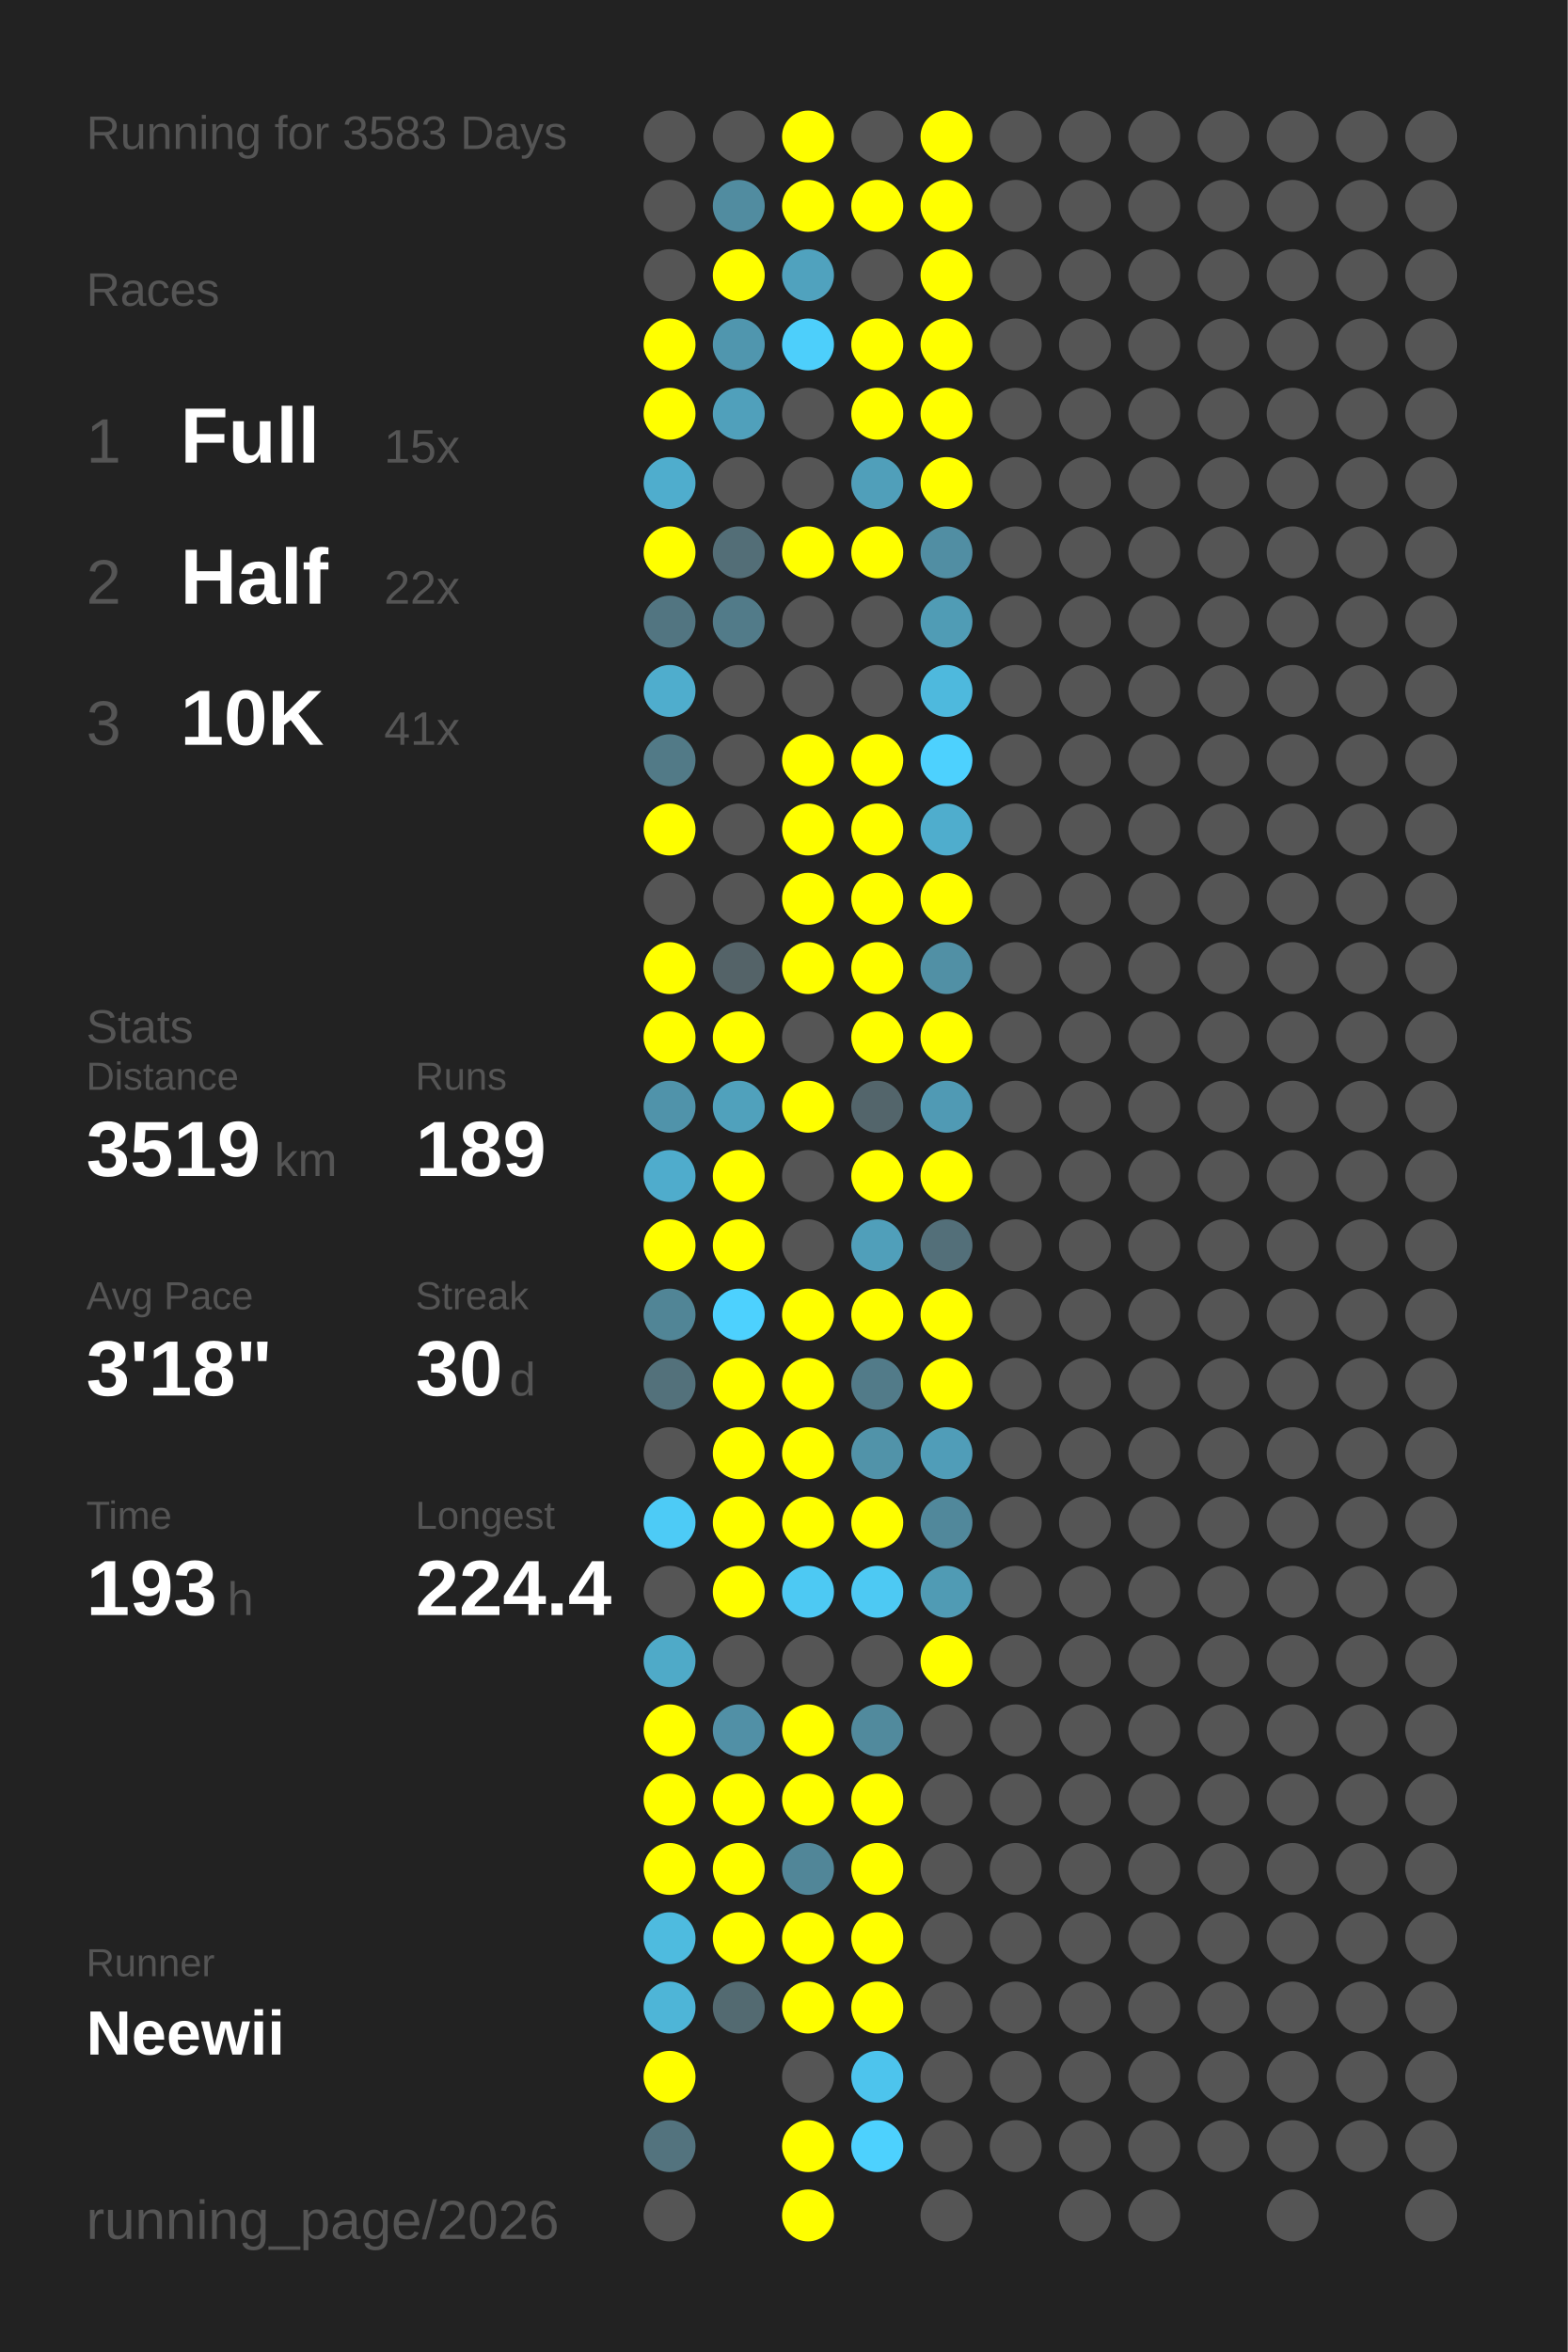
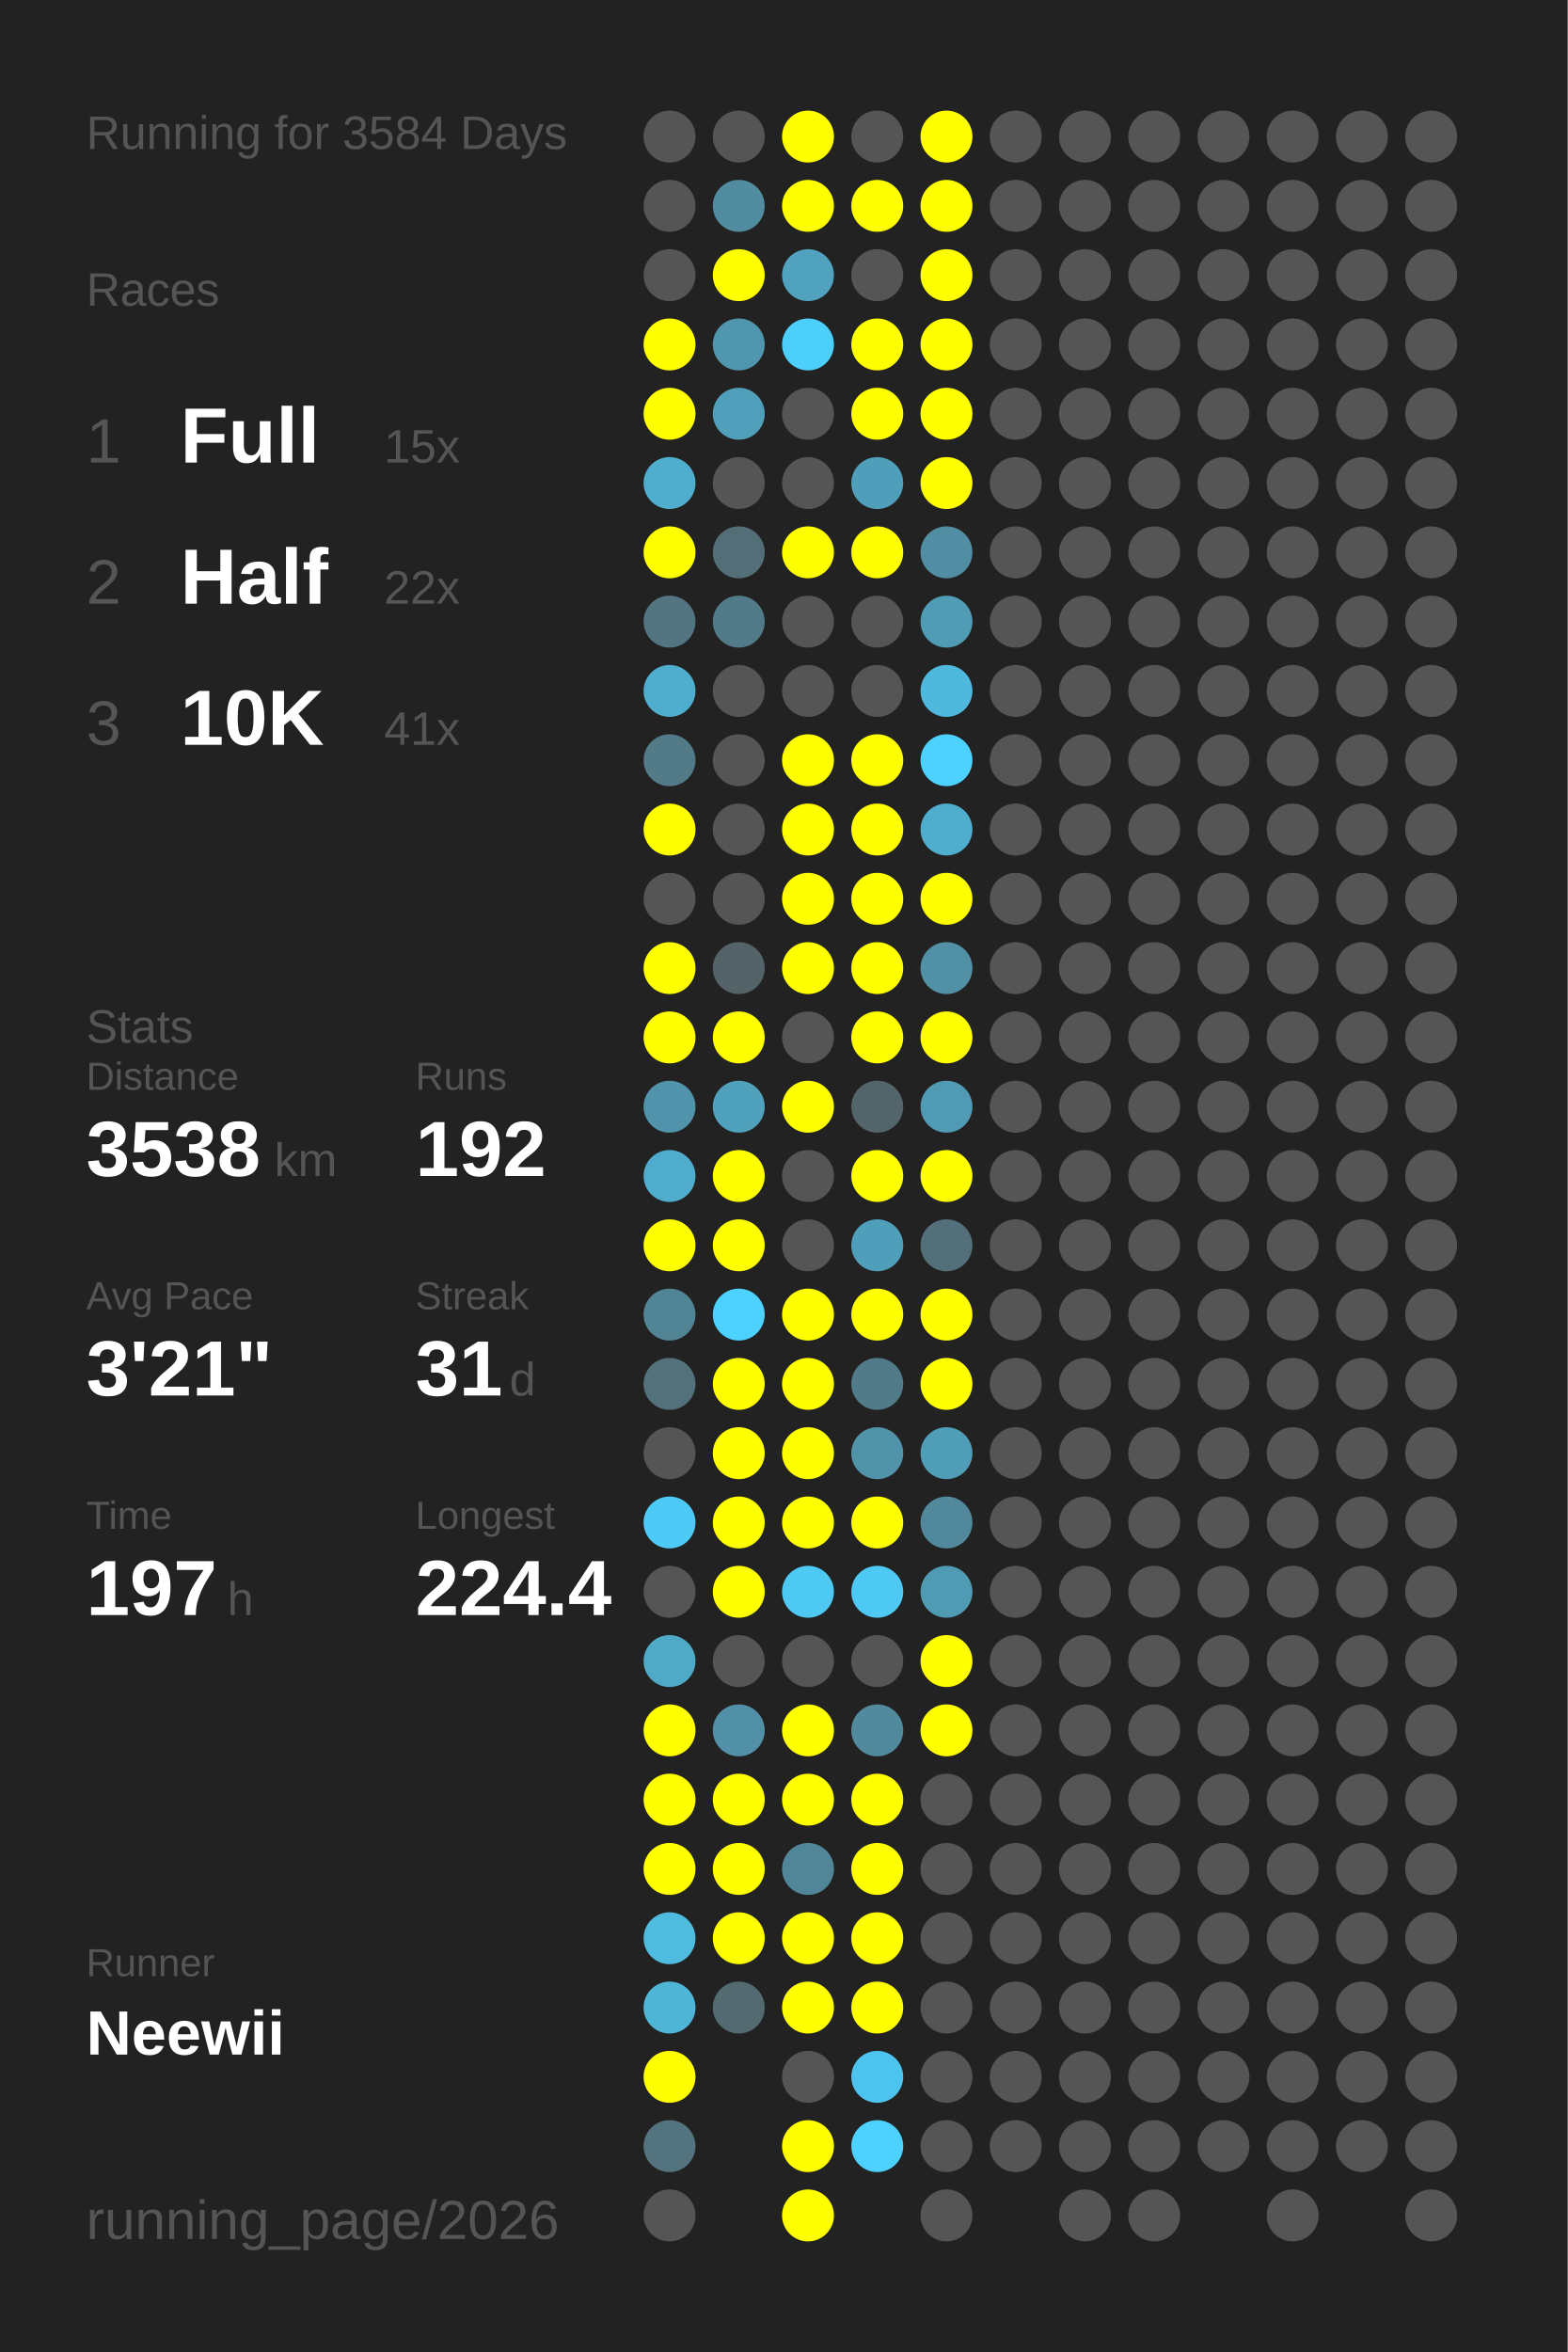
<svg xmlns="http://www.w3.org/2000/svg" baseProfile="full" height="300mm" version="1.1" viewBox="0,0,200,300" width="200mm">
  <defs />
  <rect fill="#222222" height="300" width="200" x="0" y="0" />
-   <text fill="#555555" style="font-size:6px; font-family:Arial;" x="11" y="19">Running for 3583 Days</text>
+   <text fill="#555555" style="font-size:6px; font-family:Arial;" x="11" y="19">Running for 3584 Days</text>
  <text fill="#555555" style="font-size:6px; font-family:Arial;" x="11" y="39">Races</text>
  <text fill="#555555" style="font-size:8px; font-family:Arial;" x="11" y="59">1</text>
  <text fill="#FFFFFF" style="font-size:10px; font-family:Arial; font-weight:bold;" x="23" y="59">Full</text>
  <text fill="#555555" style="font-size:6px; font-family:Arial;" x="49" y="59">15x</text>
  <text fill="#555555" style="font-size:8px; font-family:Arial;" x="11" y="77">2</text>
  <text fill="#FFFFFF" style="font-size:10px; font-family:Arial; font-weight:bold;" x="23" y="77">Half</text>
  <text fill="#555555" style="font-size:6px; font-family:Arial;" x="49" y="77">22x</text>
  <text fill="#555555" style="font-size:8px; font-family:Arial;" x="11" y="95">3</text>
  <text fill="#FFFFFF" style="font-size:10px; font-family:Arial; font-weight:bold;" x="23" y="95">10K</text>
  <text fill="#555555" style="font-size:6px; font-family:Arial;" x="49" y="95">41x</text>
  <text fill="#555555" style="font-size:6px; font-family:Arial;" x="11" y="133">Stats</text>
  <text fill="#555555" style="font-size:5px; font-family:Arial;" x="11" y="139">Distance</text>
-   <text fill="#FFFFFF" style="font-size:10px; font-family:Arial; font-weight:bold;" x="11" y="150">3519</text>
+   <text fill="#FFFFFF" style="font-size:10px; font-family:Arial; font-weight:bold;" x="11" y="150">3538</text>
  <text fill="#555555" style="font-size:6px; font-family:Arial;" x="35" y="150">km</text>
  <text fill="#555555" style="font-size:5px; font-family:Arial;" x="53" y="139">Runs</text>
-   <text fill="#FFFFFF" style="font-size:10px; font-family:Arial; font-weight:bold;" x="53" y="150">189</text>
+   <text fill="#FFFFFF" style="font-size:10px; font-family:Arial; font-weight:bold;" x="53" y="150">192</text>
  <text fill="#555555" style="font-size:5px; font-family:Arial;" x="11" y="167">Avg Pace</text>
-   <text fill="#FFFFFF" style="font-size:10px; font-family:Arial; font-weight:bold;" x="11" y="178">3'18"</text>
+   <text fill="#FFFFFF" style="font-size:10px; font-family:Arial; font-weight:bold;" x="11" y="178">3'21"</text>
  <text fill="#555555" style="font-size:5px; font-family:Arial;" x="53" y="167">Streak</text>
-   <text fill="#FFFFFF" style="font-size:10px; font-family:Arial; font-weight:bold;" x="53" y="178">30</text>
+   <text fill="#FFFFFF" style="font-size:10px; font-family:Arial; font-weight:bold;" x="53" y="178">31</text>
  <text fill="#555555" style="font-size:6px; font-family:Arial;" x="65" y="178">d</text>
  <text fill="#555555" style="font-size:5px; font-family:Arial;" x="11" y="195">Time</text>
-   <text fill="#FFFFFF" style="font-size:10px; font-family:Arial; font-weight:bold;" x="11" y="206">193</text>
+   <text fill="#FFFFFF" style="font-size:10px; font-family:Arial; font-weight:bold;" x="11" y="206">197</text>
  <text fill="#555555" style="font-size:6px; font-family:Arial;" x="29" y="206">h</text>
  <text fill="#555555" style="font-size:5px; font-family:Arial;" x="53" y="195">Longest</text>
  <text fill="#FFFFFF" style="font-size:10px; font-family:Arial; font-weight:bold;" x="53" y="206">224.4</text>
  <text fill="#555555" style="font-size:5px; font-family:Arial;" x="11" y="252.065">Runner</text>
  <text fill="#FFFFFF" style="font-size:8px; font-family:Arial; font-weight:bold;" x="11" y="262.065">Neewii</text>
  <text fill="#555555" style="font-size:7px; font-family:Arial;" x="11" y="285.581">running_page/2026</text>
  <circle cx="85.417" cy="17.419" fill="#555555" r="3.312" />
  <circle cx="85.417" cy="26.258" fill="#555555" r="3.312" />
  <circle cx="85.417" cy="35.097" fill="#555555" r="3.312" />
  <circle cx="85.417" cy="43.935" fill="#FFFF00" r="3.312" />
  <circle cx="85.417" cy="52.774" fill="#FFFF00" r="3.312" />
  <circle cx="85.417" cy="61.613" fill="#4fadcd" r="3.312" />
  <circle cx="85.417" cy="70.452" fill="#FFFF00" r="3.312" />
  <circle cx="85.417" cy="79.29" fill="#527581" r="3.312" />
  <circle cx="85.417" cy="88.129" fill="#4fadcd" r="3.312" />
  <circle cx="85.417" cy="96.968" fill="#527a87" r="3.312" />
  <circle cx="85.417" cy="105.806" fill="#FFFF00" r="3.312" />
  <circle cx="85.417" cy="114.645" fill="#555555" r="3.312" />
  <circle cx="85.417" cy="123.484" fill="#FFFF00" r="3.312" />
  <circle cx="85.417" cy="132.323" fill="#FFFF00" r="3.312" />
  <circle cx="85.417" cy="141.161" fill="#5093aa" r="3.312" />
  <circle cx="85.417" cy="150" fill="#4faccc" r="3.312" />
  <circle cx="85.417" cy="158.839" fill="#FFFF00" r="3.312" />
  <circle cx="85.417" cy="167.677" fill="#518596" r="3.312" />
  <circle cx="85.417" cy="176.516" fill="#53717b" r="3.312" />
  <circle cx="85.417" cy="185.355" fill="#555555" r="3.312" />
  <circle cx="85.417" cy="194.194" fill="#4dcbf6" r="3.312" />
  <circle cx="85.417" cy="203.032" fill="#555555" r="3.312" />
  <circle cx="85.417" cy="211.871" fill="#4faac8" r="3.312" />
  <circle cx="85.417" cy="220.71" fill="#FFFF00" r="3.312" />
  <circle cx="85.417" cy="229.548" fill="#FFFF00" r="3.312" />
  <circle cx="85.417" cy="238.387" fill="#FFFF00" r="3.312" />
  <circle cx="85.417" cy="247.226" fill="#4ebbdf" r="3.312" />
  <circle cx="85.417" cy="256.065" fill="#4eb5d7" r="3.312" />
  <circle cx="85.417" cy="264.903" fill="#FFFF00" r="3.312" />
  <circle cx="85.417" cy="273.742" fill="#53737e" r="3.312" />
  <circle cx="85.417" cy="282.581" fill="#555555" r="3.312" />
  <circle cx="94.25" cy="17.419" fill="#555555" r="3.312" />
  <circle cx="94.25" cy="26.258" fill="#518ca0" r="3.312" />
  <circle cx="94.25" cy="35.097" fill="#FFFF00" r="3.312" />
  <circle cx="94.25" cy="43.935" fill="#5096ae" r="3.312" />
  <circle cx="94.25" cy="52.774" fill="#50a0bb" r="3.312" />
  <circle cx="94.25" cy="61.613" fill="#555555" r="3.312" />
  <circle cx="94.25" cy="70.452" fill="#536e77" r="3.312" />
  <circle cx="94.25" cy="79.29" fill="#527b89" r="3.312" />
  <circle cx="94.25" cy="88.129" fill="#555555" r="3.312" />
  <circle cx="94.25" cy="96.968" fill="#555555" r="3.312" />
  <circle cx="94.25" cy="105.806" fill="#555555" r="3.312" />
  <circle cx="94.25" cy="114.645" fill="#555555" r="3.312" />
  <circle cx="94.25" cy="123.484" fill="#546368" r="3.312" />
  <circle cx="94.25" cy="132.323" fill="#FFFF00" r="3.312" />
  <circle cx="94.25" cy="141.161" fill="#50a1bc" r="3.312" />
  <circle cx="94.25" cy="150" fill="#FFFF00" r="3.312" />
  <circle cx="94.25" cy="158.839" fill="#FFFF00" r="3.312" />
  <circle cx="94.25" cy="167.677" fill="#4dd1fe" r="3.312" />
  <circle cx="94.25" cy="176.516" fill="#FFFF00" r="3.312" />
  <circle cx="94.25" cy="185.355" fill="#FFFF00" r="3.312" />
  <circle cx="94.25" cy="194.194" fill="#FFFF00" r="3.312" />
  <circle cx="94.25" cy="203.032" fill="#FFFF00" r="3.312" />
  <circle cx="94.25" cy="211.871" fill="#555555" r="3.312" />
  <circle cx="94.25" cy="220.71" fill="#5190a6" r="3.312" />
  <circle cx="94.25" cy="229.548" fill="#FFFF00" r="3.312" />
  <circle cx="94.25" cy="238.387" fill="#FFFF00" r="3.312" />
  <circle cx="94.25" cy="247.226" fill="#FFFF00" r="3.312" />
  <circle cx="94.25" cy="256.065" fill="#536a71" r="3.312" />
  <circle cx="103.083" cy="17.419" fill="#FFFF00" r="3.312" />
  <circle cx="103.083" cy="26.258" fill="#FFFF00" r="3.312" />
  <circle cx="103.083" cy="35.097" fill="#50a2be" r="3.312" />
  <circle cx="103.083" cy="43.935" fill="#4dcffb" r="3.312" />
  <circle cx="103.083" cy="52.774" fill="#555555" r="3.312" />
  <circle cx="103.083" cy="61.613" fill="#555555" r="3.312" />
  <circle cx="103.083" cy="70.452" fill="#FFFF00" r="3.312" />
  <circle cx="103.083" cy="79.29" fill="#555555" r="3.312" />
  <circle cx="103.083" cy="88.129" fill="#555555" r="3.312" />
  <circle cx="103.083" cy="96.968" fill="#FFFF00" r="3.312" />
  <circle cx="103.083" cy="105.806" fill="#FFFF00" r="3.312" />
  <circle cx="103.083" cy="114.645" fill="#FFFF00" r="3.312" />
  <circle cx="103.083" cy="123.484" fill="#FFFF00" r="3.312" />
  <circle cx="103.083" cy="132.323" fill="#555555" r="3.312" />
  <circle cx="103.083" cy="141.161" fill="#FFFF00" r="3.312" />
  <circle cx="103.083" cy="150" fill="#555555" r="3.312" />
  <circle cx="103.083" cy="158.839" fill="#555555" r="3.312" />
  <circle cx="103.083" cy="167.677" fill="#FFFF00" r="3.312" />
  <circle cx="103.083" cy="176.516" fill="#FFFF00" r="3.312" />
  <circle cx="103.083" cy="185.355" fill="#FFFF00" r="3.312" />
  <circle cx="103.083" cy="194.194" fill="#FFFF00" r="3.312" />
  <circle cx="103.083" cy="203.032" fill="#4dc9f3" r="3.312" />
  <circle cx="103.083" cy="211.871" fill="#555555" r="3.312" />
  <circle cx="103.083" cy="220.71" fill="#FFFF00" r="3.312" />
  <circle cx="103.083" cy="229.548" fill="#FFFF00" r="3.312" />
  <circle cx="103.083" cy="238.387" fill="#518698" r="3.312" />
  <circle cx="103.083" cy="247.226" fill="#FFFF00" r="3.312" />
  <circle cx="103.083" cy="256.065" fill="#FFFF00" r="3.312" />
  <circle cx="103.083" cy="264.903" fill="#555555" r="3.312" />
  <circle cx="103.083" cy="273.742" fill="#FFFF00" r="3.312" />
  <circle cx="103.083" cy="282.581" fill="#FFFF00" r="3.312" />
  <circle cx="111.917" cy="17.419" fill="#555555" r="3.312" />
  <circle cx="111.917" cy="26.258" fill="#FFFF00" r="3.312" />
  <circle cx="111.917" cy="35.097" fill="#555555" r="3.312" />
  <circle cx="111.917" cy="43.935" fill="#FFFF00" r="3.312" />
  <circle cx="111.917" cy="52.774" fill="#FFFF00" r="3.312" />
  <circle cx="111.917" cy="61.613" fill="#509fba" r="3.312" />
  <circle cx="111.917" cy="70.452" fill="#FFFF00" r="3.312" />
  <circle cx="111.917" cy="79.29" fill="#555555" r="3.312" />
  <circle cx="111.917" cy="88.129" fill="#555555" r="3.312" />
  <circle cx="111.917" cy="96.968" fill="#FFFF00" r="3.312" />
  <circle cx="111.917" cy="105.806" fill="#FFFF00" r="3.312" />
  <circle cx="111.917" cy="114.645" fill="#FFFF00" r="3.312" />
  <circle cx="111.917" cy="123.484" fill="#FFFF00" r="3.312" />
  <circle cx="111.917" cy="132.323" fill="#FFFF00" r="3.312" />
  <circle cx="111.917" cy="141.161" fill="#53656b" r="3.312" />
  <circle cx="111.917" cy="150" fill="#FFFF00" r="3.312" />
  <circle cx="111.917" cy="158.839" fill="#509fba" r="3.312" />
  <circle cx="111.917" cy="167.677" fill="#FFFF00" r="3.312" />
  <circle cx="111.917" cy="176.516" fill="#527b89" r="3.312" />
  <circle cx="111.917" cy="185.355" fill="#5193a9" r="3.312" />
  <circle cx="111.917" cy="194.194" fill="#FFFF00" r="3.312" />
  <circle cx="111.917" cy="203.032" fill="#4dc9f3" r="3.312" />
  <circle cx="111.917" cy="211.871" fill="#555555" r="3.312" />
  <circle cx="111.917" cy="220.71" fill="#518a9d" r="3.312" />
  <circle cx="111.917" cy="229.548" fill="#FFFF00" r="3.312" />
  <circle cx="111.917" cy="238.387" fill="#FFFF00" r="3.312" />
  <circle cx="111.917" cy="247.226" fill="#FFFF00" r="3.312" />
  <circle cx="111.917" cy="256.065" fill="#FFFF00" r="3.312" />
  <circle cx="111.917" cy="264.903" fill="#4dc4ed" r="3.312" />
  <circle cx="111.917" cy="273.742" fill="#4dd1fe" r="3.312" />
  <circle cx="120.75" cy="17.419" fill="#FFFF00" r="3.312" />
  <circle cx="120.75" cy="26.258" fill="#FFFF00" r="3.312" />
  <circle cx="120.75" cy="35.097" fill="#FFFF00" r="3.312" />
  <circle cx="120.75" cy="43.935" fill="#FFFF00" r="3.312" />
  <circle cx="120.75" cy="52.774" fill="#FFFF00" r="3.312" />
  <circle cx="120.75" cy="61.613" fill="#FFFF00" r="3.312" />
  <circle cx="120.75" cy="70.452" fill="#518ea3" r="3.312" />
  <circle cx="120.75" cy="79.29" fill="#509cb5" r="3.312" />
  <circle cx="120.75" cy="88.129" fill="#4eb9dd" r="3.312" />
  <circle cx="120.75" cy="96.968" fill="#4dd1fe" r="3.312" />
  <circle cx="120.75" cy="105.806" fill="#4fadcd" r="3.312" />
  <circle cx="120.75" cy="114.645" fill="#FFFF00" r="3.312" />
  <circle cx="120.75" cy="123.484" fill="#5190a5" r="3.312" />
  <circle cx="120.75" cy="132.323" fill="#FFFF00" r="3.312" />
  <circle cx="120.75" cy="141.161" fill="#509ab4" r="3.312" />
  <circle cx="120.75" cy="150" fill="#FFFF00" r="3.312" />
  <circle cx="120.75" cy="158.839" fill="#536f79" r="3.312" />
  <circle cx="120.75" cy="167.677" fill="#FFFF00" r="3.312" />
  <circle cx="120.75" cy="176.516" fill="#FFFF00" r="3.312" />
  <circle cx="120.75" cy="185.355" fill="#509db8" r="3.312" />
  <circle cx="120.75" cy="194.194" fill="#51889b" r="3.312" />
  <circle cx="120.75" cy="203.032" fill="#509bb4" r="3.312" />
  <circle cx="120.75" cy="211.871" fill="#FFFF00" r="3.312" />
-   <circle cx="120.75" cy="220.71" fill="#555555" r="3.312" />
+   <circle cx="120.75" cy="220.71" fill="#FFFF00" r="3.312" />
  <circle cx="120.75" cy="229.548" fill="#555555" r="3.312" />
  <circle cx="120.75" cy="238.387" fill="#555555" r="3.312" />
  <circle cx="120.75" cy="247.226" fill="#555555" r="3.312" />
  <circle cx="120.75" cy="256.065" fill="#555555" r="3.312" />
  <circle cx="120.75" cy="264.903" fill="#555555" r="3.312" />
  <circle cx="120.75" cy="273.742" fill="#555555" r="3.312" />
  <circle cx="120.75" cy="282.581" fill="#555555" r="3.312" />
  <circle cx="129.583" cy="17.419" fill="#555555" r="3.312" />
  <circle cx="129.583" cy="26.258" fill="#555555" r="3.312" />
  <circle cx="129.583" cy="35.097" fill="#555555" r="3.312" />
  <circle cx="129.583" cy="43.935" fill="#555555" r="3.312" />
  <circle cx="129.583" cy="52.774" fill="#555555" r="3.312" />
  <circle cx="129.583" cy="61.613" fill="#555555" r="3.312" />
  <circle cx="129.583" cy="70.452" fill="#555555" r="3.312" />
  <circle cx="129.583" cy="79.29" fill="#555555" r="3.312" />
  <circle cx="129.583" cy="88.129" fill="#555555" r="3.312" />
  <circle cx="129.583" cy="96.968" fill="#555555" r="3.312" />
  <circle cx="129.583" cy="105.806" fill="#555555" r="3.312" />
  <circle cx="129.583" cy="114.645" fill="#555555" r="3.312" />
  <circle cx="129.583" cy="123.484" fill="#555555" r="3.312" />
  <circle cx="129.583" cy="132.323" fill="#555555" r="3.312" />
  <circle cx="129.583" cy="141.161" fill="#555555" r="3.312" />
  <circle cx="129.583" cy="150" fill="#555555" r="3.312" />
  <circle cx="129.583" cy="158.839" fill="#555555" r="3.312" />
  <circle cx="129.583" cy="167.677" fill="#555555" r="3.312" />
  <circle cx="129.583" cy="176.516" fill="#555555" r="3.312" />
  <circle cx="129.583" cy="185.355" fill="#555555" r="3.312" />
  <circle cx="129.583" cy="194.194" fill="#555555" r="3.312" />
  <circle cx="129.583" cy="203.032" fill="#555555" r="3.312" />
  <circle cx="129.583" cy="211.871" fill="#555555" r="3.312" />
  <circle cx="129.583" cy="220.71" fill="#555555" r="3.312" />
  <circle cx="129.583" cy="229.548" fill="#555555" r="3.312" />
  <circle cx="129.583" cy="238.387" fill="#555555" r="3.312" />
  <circle cx="129.583" cy="247.226" fill="#555555" r="3.312" />
  <circle cx="129.583" cy="256.065" fill="#555555" r="3.312" />
  <circle cx="129.583" cy="264.903" fill="#555555" r="3.312" />
  <circle cx="129.583" cy="273.742" fill="#555555" r="3.312" />
  <circle cx="138.417" cy="17.419" fill="#555555" r="3.312" />
  <circle cx="138.417" cy="26.258" fill="#555555" r="3.312" />
  <circle cx="138.417" cy="35.097" fill="#555555" r="3.312" />
  <circle cx="138.417" cy="43.935" fill="#555555" r="3.312" />
  <circle cx="138.417" cy="52.774" fill="#555555" r="3.312" />
  <circle cx="138.417" cy="61.613" fill="#555555" r="3.312" />
  <circle cx="138.417" cy="70.452" fill="#555555" r="3.312" />
  <circle cx="138.417" cy="79.29" fill="#555555" r="3.312" />
  <circle cx="138.417" cy="88.129" fill="#555555" r="3.312" />
  <circle cx="138.417" cy="96.968" fill="#555555" r="3.312" />
  <circle cx="138.417" cy="105.806" fill="#555555" r="3.312" />
  <circle cx="138.417" cy="114.645" fill="#555555" r="3.312" />
  <circle cx="138.417" cy="123.484" fill="#555555" r="3.312" />
  <circle cx="138.417" cy="132.323" fill="#555555" r="3.312" />
  <circle cx="138.417" cy="141.161" fill="#555555" r="3.312" />
  <circle cx="138.417" cy="150" fill="#555555" r="3.312" />
  <circle cx="138.417" cy="158.839" fill="#555555" r="3.312" />
  <circle cx="138.417" cy="167.677" fill="#555555" r="3.312" />
  <circle cx="138.417" cy="176.516" fill="#555555" r="3.312" />
  <circle cx="138.417" cy="185.355" fill="#555555" r="3.312" />
  <circle cx="138.417" cy="194.194" fill="#555555" r="3.312" />
  <circle cx="138.417" cy="203.032" fill="#555555" r="3.312" />
  <circle cx="138.417" cy="211.871" fill="#555555" r="3.312" />
  <circle cx="138.417" cy="220.71" fill="#555555" r="3.312" />
  <circle cx="138.417" cy="229.548" fill="#555555" r="3.312" />
  <circle cx="138.417" cy="238.387" fill="#555555" r="3.312" />
  <circle cx="138.417" cy="247.226" fill="#555555" r="3.312" />
  <circle cx="138.417" cy="256.065" fill="#555555" r="3.312" />
  <circle cx="138.417" cy="264.903" fill="#555555" r="3.312" />
  <circle cx="138.417" cy="273.742" fill="#555555" r="3.312" />
  <circle cx="138.417" cy="282.581" fill="#555555" r="3.312" />
  <circle cx="147.25" cy="17.419" fill="#555555" r="3.312" />
  <circle cx="147.25" cy="26.258" fill="#555555" r="3.312" />
  <circle cx="147.25" cy="35.097" fill="#555555" r="3.312" />
  <circle cx="147.25" cy="43.935" fill="#555555" r="3.312" />
  <circle cx="147.25" cy="52.774" fill="#555555" r="3.312" />
  <circle cx="147.25" cy="61.613" fill="#555555" r="3.312" />
  <circle cx="147.25" cy="70.452" fill="#555555" r="3.312" />
  <circle cx="147.25" cy="79.29" fill="#555555" r="3.312" />
  <circle cx="147.25" cy="88.129" fill="#555555" r="3.312" />
  <circle cx="147.25" cy="96.968" fill="#555555" r="3.312" />
  <circle cx="147.25" cy="105.806" fill="#555555" r="3.312" />
  <circle cx="147.25" cy="114.645" fill="#555555" r="3.312" />
  <circle cx="147.25" cy="123.484" fill="#555555" r="3.312" />
  <circle cx="147.25" cy="132.323" fill="#555555" r="3.312" />
  <circle cx="147.25" cy="141.161" fill="#555555" r="3.312" />
  <circle cx="147.25" cy="150" fill="#555555" r="3.312" />
  <circle cx="147.25" cy="158.839" fill="#555555" r="3.312" />
  <circle cx="147.25" cy="167.677" fill="#555555" r="3.312" />
  <circle cx="147.25" cy="176.516" fill="#555555" r="3.312" />
  <circle cx="147.25" cy="185.355" fill="#555555" r="3.312" />
  <circle cx="147.25" cy="194.194" fill="#555555" r="3.312" />
  <circle cx="147.25" cy="203.032" fill="#555555" r="3.312" />
  <circle cx="147.25" cy="211.871" fill="#555555" r="3.312" />
  <circle cx="147.25" cy="220.71" fill="#555555" r="3.312" />
  <circle cx="147.25" cy="229.548" fill="#555555" r="3.312" />
  <circle cx="147.25" cy="238.387" fill="#555555" r="3.312" />
  <circle cx="147.25" cy="247.226" fill="#555555" r="3.312" />
  <circle cx="147.25" cy="256.065" fill="#555555" r="3.312" />
  <circle cx="147.25" cy="264.903" fill="#555555" r="3.312" />
  <circle cx="147.25" cy="273.742" fill="#555555" r="3.312" />
  <circle cx="147.25" cy="282.581" fill="#555555" r="3.312" />
  <circle cx="156.083" cy="17.419" fill="#555555" r="3.312" />
  <circle cx="156.083" cy="26.258" fill="#555555" r="3.312" />
  <circle cx="156.083" cy="35.097" fill="#555555" r="3.312" />
  <circle cx="156.083" cy="43.935" fill="#555555" r="3.312" />
  <circle cx="156.083" cy="52.774" fill="#555555" r="3.312" />
  <circle cx="156.083" cy="61.613" fill="#555555" r="3.312" />
  <circle cx="156.083" cy="70.452" fill="#555555" r="3.312" />
  <circle cx="156.083" cy="79.29" fill="#555555" r="3.312" />
  <circle cx="156.083" cy="88.129" fill="#555555" r="3.312" />
  <circle cx="156.083" cy="96.968" fill="#555555" r="3.312" />
  <circle cx="156.083" cy="105.806" fill="#555555" r="3.312" />
  <circle cx="156.083" cy="114.645" fill="#555555" r="3.312" />
  <circle cx="156.083" cy="123.484" fill="#555555" r="3.312" />
  <circle cx="156.083" cy="132.323" fill="#555555" r="3.312" />
  <circle cx="156.083" cy="141.161" fill="#555555" r="3.312" />
  <circle cx="156.083" cy="150" fill="#555555" r="3.312" />
  <circle cx="156.083" cy="158.839" fill="#555555" r="3.312" />
  <circle cx="156.083" cy="167.677" fill="#555555" r="3.312" />
  <circle cx="156.083" cy="176.516" fill="#555555" r="3.312" />
  <circle cx="156.083" cy="185.355" fill="#555555" r="3.312" />
  <circle cx="156.083" cy="194.194" fill="#555555" r="3.312" />
  <circle cx="156.083" cy="203.032" fill="#555555" r="3.312" />
  <circle cx="156.083" cy="211.871" fill="#555555" r="3.312" />
  <circle cx="156.083" cy="220.71" fill="#555555" r="3.312" />
  <circle cx="156.083" cy="229.548" fill="#555555" r="3.312" />
  <circle cx="156.083" cy="238.387" fill="#555555" r="3.312" />
  <circle cx="156.083" cy="247.226" fill="#555555" r="3.312" />
  <circle cx="156.083" cy="256.065" fill="#555555" r="3.312" />
  <circle cx="156.083" cy="264.903" fill="#555555" r="3.312" />
  <circle cx="156.083" cy="273.742" fill="#555555" r="3.312" />
  <circle cx="164.917" cy="17.419" fill="#555555" r="3.312" />
  <circle cx="164.917" cy="26.258" fill="#555555" r="3.312" />
  <circle cx="164.917" cy="35.097" fill="#555555" r="3.312" />
  <circle cx="164.917" cy="43.935" fill="#555555" r="3.312" />
  <circle cx="164.917" cy="52.774" fill="#555555" r="3.312" />
  <circle cx="164.917" cy="61.613" fill="#555555" r="3.312" />
  <circle cx="164.917" cy="70.452" fill="#555555" r="3.312" />
  <circle cx="164.917" cy="79.29" fill="#555555" r="3.312" />
  <circle cx="164.917" cy="88.129" fill="#555555" r="3.312" />
  <circle cx="164.917" cy="96.968" fill="#555555" r="3.312" />
  <circle cx="164.917" cy="105.806" fill="#555555" r="3.312" />
  <circle cx="164.917" cy="114.645" fill="#555555" r="3.312" />
  <circle cx="164.917" cy="123.484" fill="#555555" r="3.312" />
  <circle cx="164.917" cy="132.323" fill="#555555" r="3.312" />
  <circle cx="164.917" cy="141.161" fill="#555555" r="3.312" />
  <circle cx="164.917" cy="150" fill="#555555" r="3.312" />
  <circle cx="164.917" cy="158.839" fill="#555555" r="3.312" />
  <circle cx="164.917" cy="167.677" fill="#555555" r="3.312" />
  <circle cx="164.917" cy="176.516" fill="#555555" r="3.312" />
  <circle cx="164.917" cy="185.355" fill="#555555" r="3.312" />
  <circle cx="164.917" cy="194.194" fill="#555555" r="3.312" />
  <circle cx="164.917" cy="203.032" fill="#555555" r="3.312" />
  <circle cx="164.917" cy="211.871" fill="#555555" r="3.312" />
  <circle cx="164.917" cy="220.71" fill="#555555" r="3.312" />
  <circle cx="164.917" cy="229.548" fill="#555555" r="3.312" />
  <circle cx="164.917" cy="238.387" fill="#555555" r="3.312" />
  <circle cx="164.917" cy="247.226" fill="#555555" r="3.312" />
  <circle cx="164.917" cy="256.065" fill="#555555" r="3.312" />
  <circle cx="164.917" cy="264.903" fill="#555555" r="3.312" />
  <circle cx="164.917" cy="273.742" fill="#555555" r="3.312" />
  <circle cx="164.917" cy="282.581" fill="#555555" r="3.312" />
  <circle cx="173.75" cy="17.419" fill="#555555" r="3.312" />
  <circle cx="173.75" cy="26.258" fill="#555555" r="3.312" />
  <circle cx="173.75" cy="35.097" fill="#555555" r="3.312" />
  <circle cx="173.75" cy="43.935" fill="#555555" r="3.312" />
  <circle cx="173.75" cy="52.774" fill="#555555" r="3.312" />
  <circle cx="173.75" cy="61.613" fill="#555555" r="3.312" />
  <circle cx="173.75" cy="70.452" fill="#555555" r="3.312" />
  <circle cx="173.75" cy="79.29" fill="#555555" r="3.312" />
  <circle cx="173.75" cy="88.129" fill="#555555" r="3.312" />
  <circle cx="173.75" cy="96.968" fill="#555555" r="3.312" />
  <circle cx="173.75" cy="105.806" fill="#555555" r="3.312" />
  <circle cx="173.75" cy="114.645" fill="#555555" r="3.312" />
  <circle cx="173.75" cy="123.484" fill="#555555" r="3.312" />
  <circle cx="173.75" cy="132.323" fill="#555555" r="3.312" />
  <circle cx="173.75" cy="141.161" fill="#555555" r="3.312" />
  <circle cx="173.75" cy="150" fill="#555555" r="3.312" />
  <circle cx="173.75" cy="158.839" fill="#555555" r="3.312" />
  <circle cx="173.75" cy="167.677" fill="#555555" r="3.312" />
  <circle cx="173.75" cy="176.516" fill="#555555" r="3.312" />
  <circle cx="173.75" cy="185.355" fill="#555555" r="3.312" />
  <circle cx="173.75" cy="194.194" fill="#555555" r="3.312" />
  <circle cx="173.75" cy="203.032" fill="#555555" r="3.312" />
  <circle cx="173.75" cy="211.871" fill="#555555" r="3.312" />
  <circle cx="173.75" cy="220.71" fill="#555555" r="3.312" />
  <circle cx="173.75" cy="229.548" fill="#555555" r="3.312" />
  <circle cx="173.75" cy="238.387" fill="#555555" r="3.312" />
  <circle cx="173.75" cy="247.226" fill="#555555" r="3.312" />
  <circle cx="173.75" cy="256.065" fill="#555555" r="3.312" />
  <circle cx="173.75" cy="264.903" fill="#555555" r="3.312" />
  <circle cx="173.75" cy="273.742" fill="#555555" r="3.312" />
  <circle cx="182.583" cy="17.419" fill="#555555" r="3.312" />
  <circle cx="182.583" cy="26.258" fill="#555555" r="3.312" />
  <circle cx="182.583" cy="35.097" fill="#555555" r="3.312" />
  <circle cx="182.583" cy="43.935" fill="#555555" r="3.312" />
  <circle cx="182.583" cy="52.774" fill="#555555" r="3.312" />
  <circle cx="182.583" cy="61.613" fill="#555555" r="3.312" />
  <circle cx="182.583" cy="70.452" fill="#555555" r="3.312" />
  <circle cx="182.583" cy="79.29" fill="#555555" r="3.312" />
  <circle cx="182.583" cy="88.129" fill="#555555" r="3.312" />
  <circle cx="182.583" cy="96.968" fill="#555555" r="3.312" />
  <circle cx="182.583" cy="105.806" fill="#555555" r="3.312" />
  <circle cx="182.583" cy="114.645" fill="#555555" r="3.312" />
  <circle cx="182.583" cy="123.484" fill="#555555" r="3.312" />
  <circle cx="182.583" cy="132.323" fill="#555555" r="3.312" />
  <circle cx="182.583" cy="141.161" fill="#555555" r="3.312" />
  <circle cx="182.583" cy="150" fill="#555555" r="3.312" />
  <circle cx="182.583" cy="158.839" fill="#555555" r="3.312" />
  <circle cx="182.583" cy="167.677" fill="#555555" r="3.312" />
  <circle cx="182.583" cy="176.516" fill="#555555" r="3.312" />
  <circle cx="182.583" cy="185.355" fill="#555555" r="3.312" />
  <circle cx="182.583" cy="194.194" fill="#555555" r="3.312" />
  <circle cx="182.583" cy="203.032" fill="#555555" r="3.312" />
  <circle cx="182.583" cy="211.871" fill="#555555" r="3.312" />
  <circle cx="182.583" cy="220.71" fill="#555555" r="3.312" />
  <circle cx="182.583" cy="229.548" fill="#555555" r="3.312" />
  <circle cx="182.583" cy="238.387" fill="#555555" r="3.312" />
  <circle cx="182.583" cy="247.226" fill="#555555" r="3.312" />
  <circle cx="182.583" cy="256.065" fill="#555555" r="3.312" />
  <circle cx="182.583" cy="264.903" fill="#555555" r="3.312" />
  <circle cx="182.583" cy="273.742" fill="#555555" r="3.312" />
  <circle cx="182.583" cy="282.581" fill="#555555" r="3.312" />
</svg>
